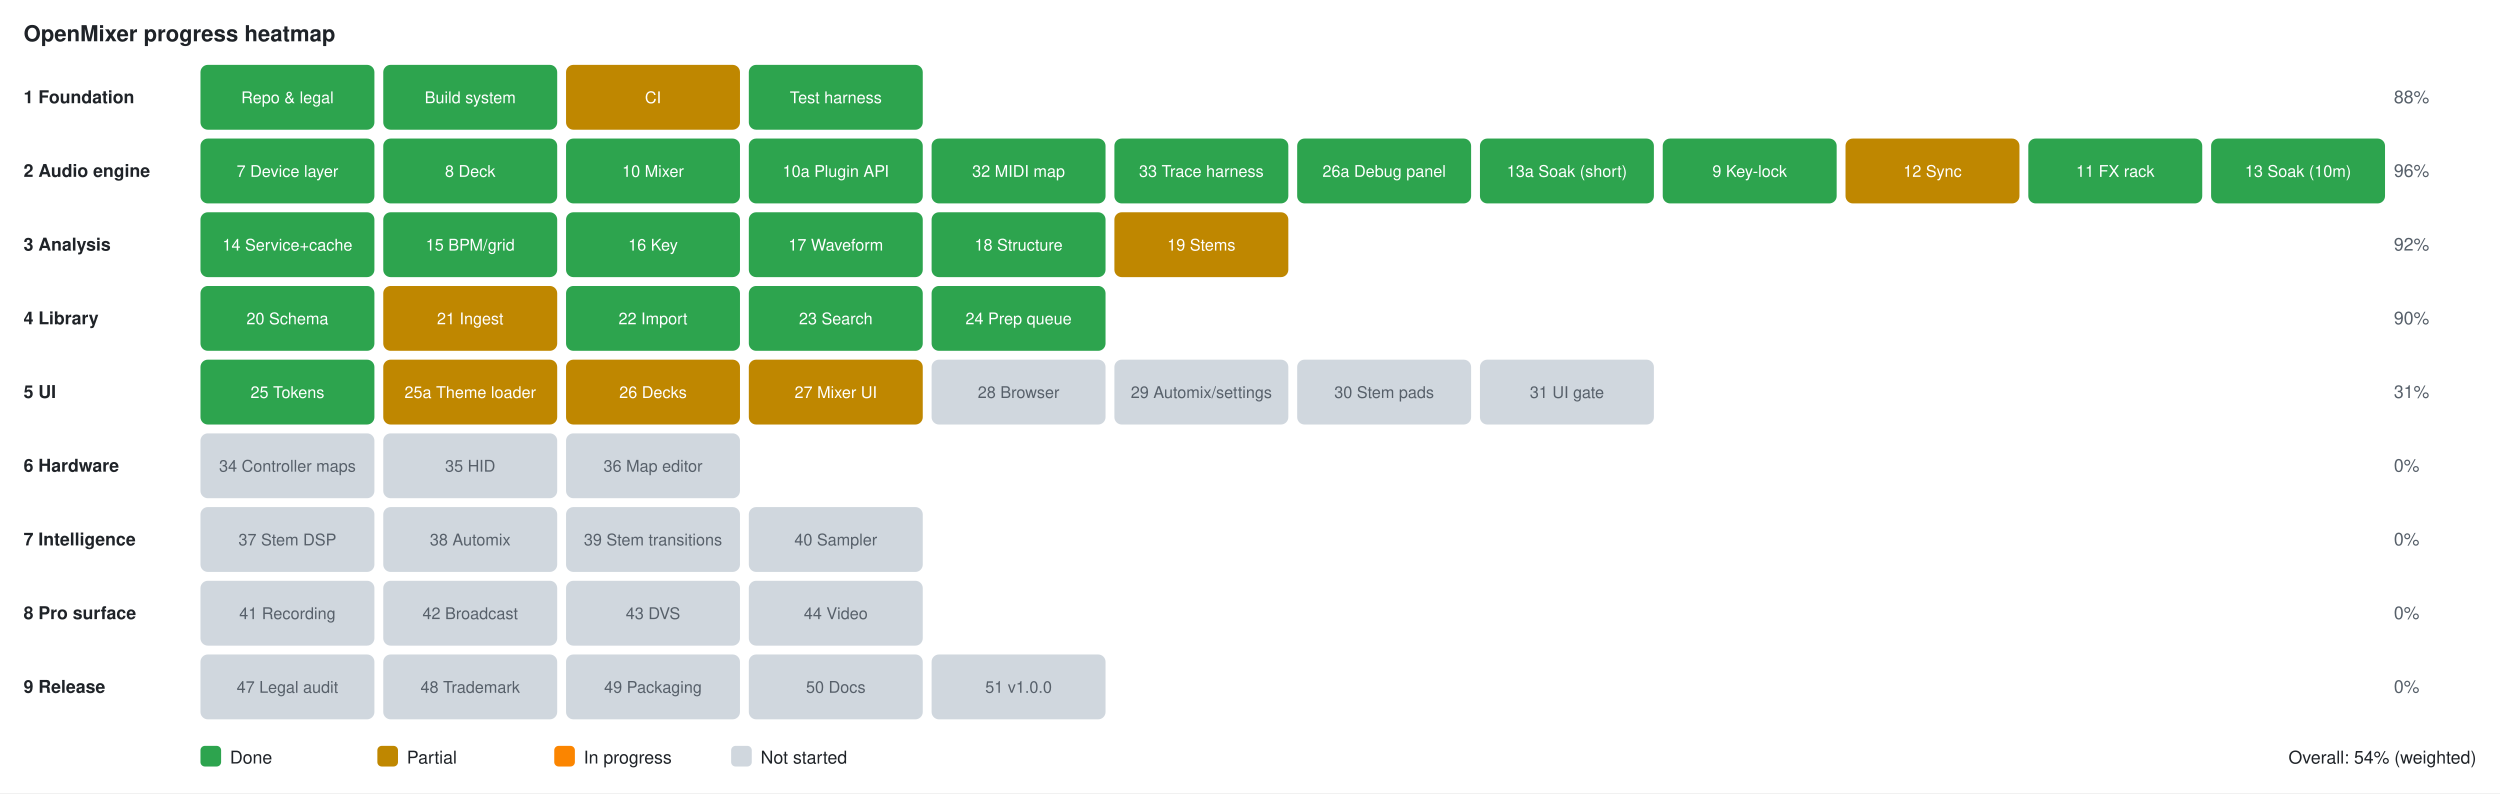
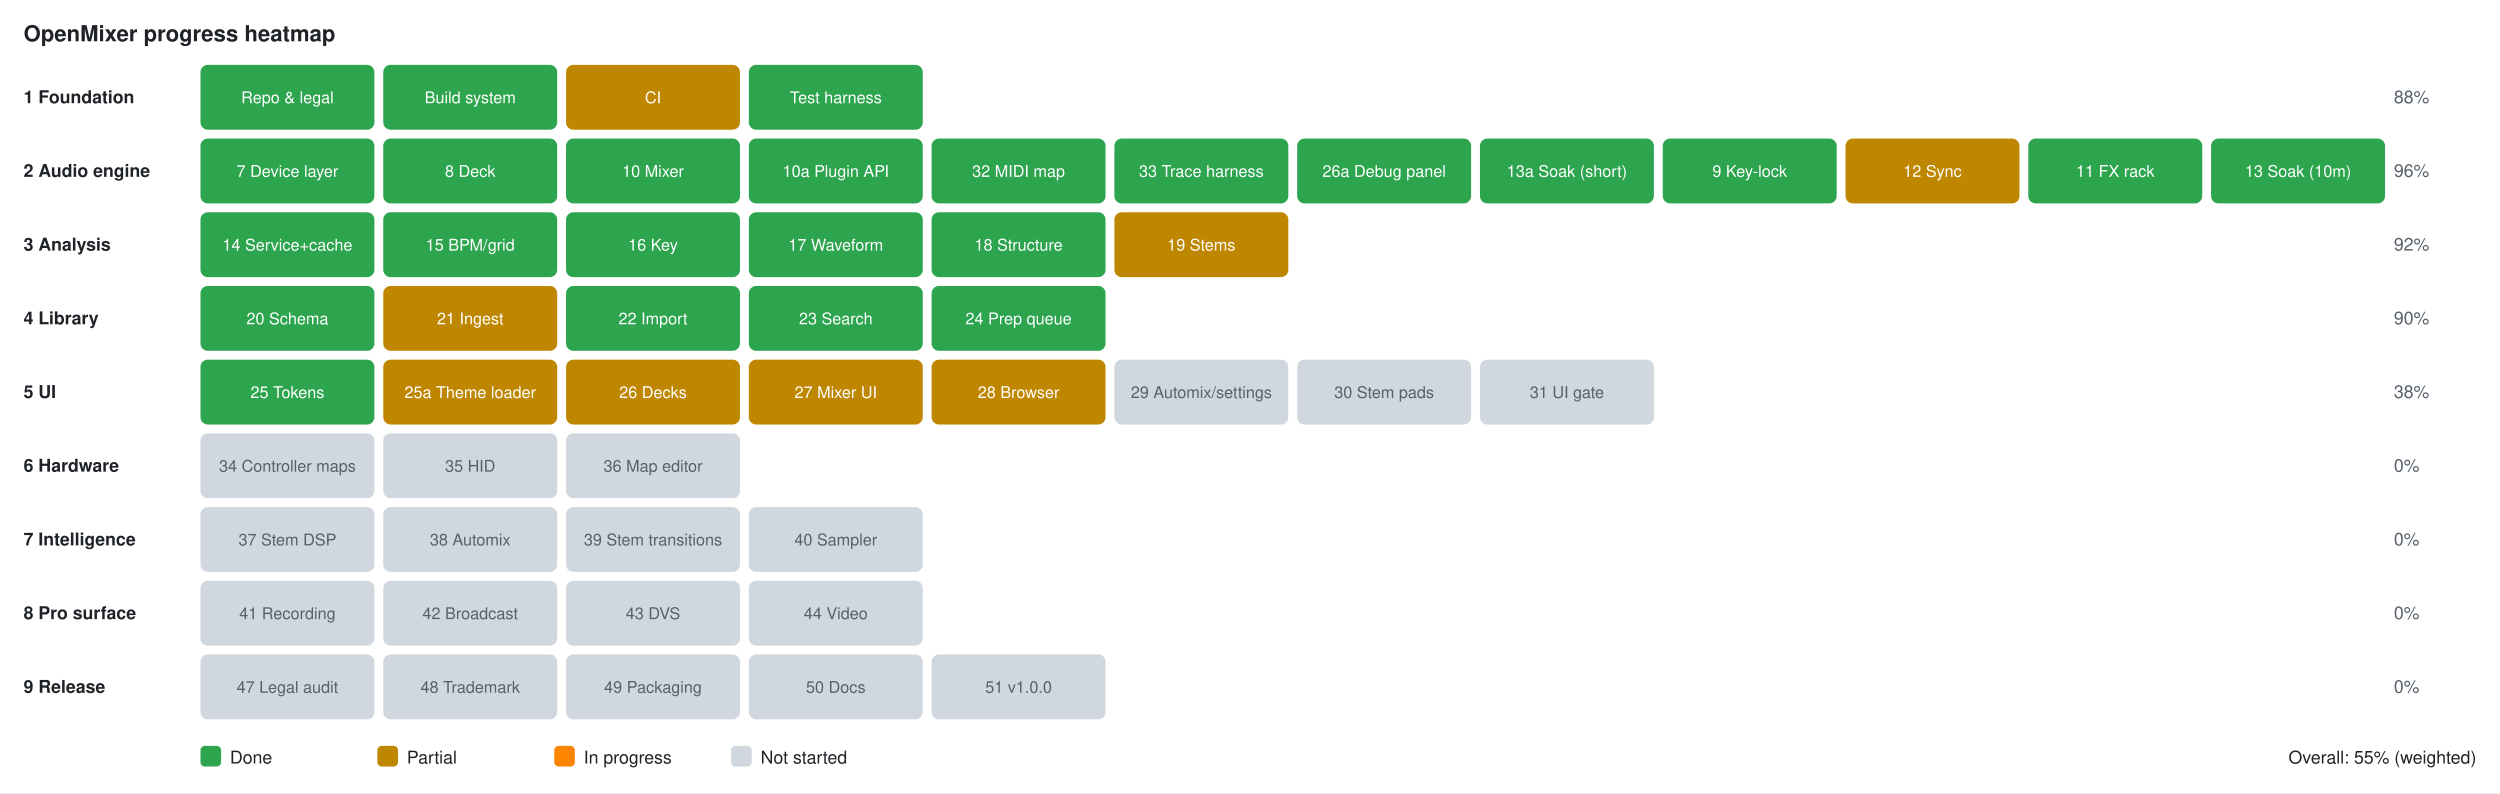
<svg xmlns="http://www.w3.org/2000/svg" width="1696" height="538" viewBox="0 0 1696 538" font-family="-apple-system,Segoe UI,Helvetica,Arial,sans-serif">
  <rect width="100%" height="100%" fill="#ffffff" />
  <text x="16" y="28" font-size="15" font-weight="600" fill="#1f2328">OpenMixer progress heatmap</text>
  <text x="16" y="70.0" font-size="12" font-weight="600" fill="#1f2328">1 Foundation</text>
  <g>
    <rect x="136" y="44" width="118" height="44" rx="5" fill="#2da44e" />
    <text x="195.0" y="70.0" font-size="11" text-anchor="middle" fill="#ffffff">Repo &amp; legal</text>
  </g>
  <g>
    <rect x="260" y="44" width="118" height="44" rx="5" fill="#2da44e" />
    <text x="319.0" y="70.0" font-size="11" text-anchor="middle" fill="#ffffff">Build system</text>
  </g>
  <g>
    <rect x="384" y="44" width="118" height="44" rx="5" fill="#bf8700" />
    <text x="443.0" y="70.0" font-size="11" text-anchor="middle" fill="#ffffff">CI</text>
  </g>
  <g>
    <rect x="508" y="44" width="118" height="44" rx="5" fill="#2da44e" />
    <text x="567.0" y="70.0" font-size="11" text-anchor="middle" fill="#ffffff">Test harness</text>
  </g>
  <text x="1624" y="70.0" font-size="12" fill="#57606a">88%</text>
  <text x="16" y="120.0" font-size="12" font-weight="600" fill="#1f2328">2 Audio engine</text>
  <g>
    <rect x="136" y="94" width="118" height="44" rx="5" fill="#2da44e" />
    <text x="195.0" y="120.0" font-size="11" text-anchor="middle" fill="#ffffff">7 Device layer</text>
  </g>
  <g>
    <rect x="260" y="94" width="118" height="44" rx="5" fill="#2da44e" />
    <text x="319.0" y="120.0" font-size="11" text-anchor="middle" fill="#ffffff">8 Deck</text>
  </g>
  <g>
    <rect x="384" y="94" width="118" height="44" rx="5" fill="#2da44e" />
    <text x="443.0" y="120.0" font-size="11" text-anchor="middle" fill="#ffffff">10 Mixer</text>
  </g>
  <g>
    <rect x="508" y="94" width="118" height="44" rx="5" fill="#2da44e" />
    <text x="567.0" y="120.0" font-size="11" text-anchor="middle" fill="#ffffff">10a Plugin API</text>
  </g>
  <g>
    <rect x="632" y="94" width="118" height="44" rx="5" fill="#2da44e" />
    <text x="691.0" y="120.0" font-size="11" text-anchor="middle" fill="#ffffff">32 MIDI map</text>
  </g>
  <g>
    <rect x="756" y="94" width="118" height="44" rx="5" fill="#2da44e" />
    <text x="815.0" y="120.0" font-size="11" text-anchor="middle" fill="#ffffff">33 Trace harness</text>
  </g>
  <g>
    <rect x="880" y="94" width="118" height="44" rx="5" fill="#2da44e" />
    <text x="939.0" y="120.0" font-size="11" text-anchor="middle" fill="#ffffff">26a Debug panel</text>
  </g>
  <g>
    <rect x="1004" y="94" width="118" height="44" rx="5" fill="#2da44e" />
    <text x="1063.0" y="120.0" font-size="11" text-anchor="middle" fill="#ffffff">13a Soak (short)</text>
  </g>
  <g>
    <rect x="1128" y="94" width="118" height="44" rx="5" fill="#2da44e" />
    <text x="1187.0" y="120.0" font-size="11" text-anchor="middle" fill="#ffffff">9 Key-lock</text>
  </g>
  <g>
    <rect x="1252" y="94" width="118" height="44" rx="5" fill="#bf8700" />
    <text x="1311.0" y="120.0" font-size="11" text-anchor="middle" fill="#ffffff">12 Sync</text>
  </g>
  <g>
    <rect x="1376" y="94" width="118" height="44" rx="5" fill="#2da44e" />
    <text x="1435.0" y="120.0" font-size="11" text-anchor="middle" fill="#ffffff">11 FX rack</text>
  </g>
  <g>
    <rect x="1500" y="94" width="118" height="44" rx="5" fill="#2da44e" />
    <text x="1559.0" y="120.0" font-size="11" text-anchor="middle" fill="#ffffff">13 Soak (10m)</text>
  </g>
  <text x="1624" y="120.0" font-size="12" fill="#57606a">96%</text>
  <text x="16" y="170.0" font-size="12" font-weight="600" fill="#1f2328">3 Analysis</text>
  <g>
    <rect x="136" y="144" width="118" height="44" rx="5" fill="#2da44e" />
    <text x="195.0" y="170.0" font-size="11" text-anchor="middle" fill="#ffffff">14 Service+cache</text>
  </g>
  <g>
    <rect x="260" y="144" width="118" height="44" rx="5" fill="#2da44e" />
    <text x="319.0" y="170.0" font-size="11" text-anchor="middle" fill="#ffffff">15 BPM/grid</text>
  </g>
  <g>
    <rect x="384" y="144" width="118" height="44" rx="5" fill="#2da44e" />
    <text x="443.0" y="170.0" font-size="11" text-anchor="middle" fill="#ffffff">16 Key</text>
  </g>
  <g>
    <rect x="508" y="144" width="118" height="44" rx="5" fill="#2da44e" />
    <text x="567.0" y="170.0" font-size="11" text-anchor="middle" fill="#ffffff">17 Waveform</text>
  </g>
  <g>
    <rect x="632" y="144" width="118" height="44" rx="5" fill="#2da44e" />
    <text x="691.0" y="170.0" font-size="11" text-anchor="middle" fill="#ffffff">18 Structure</text>
  </g>
  <g>
    <rect x="756" y="144" width="118" height="44" rx="5" fill="#bf8700" />
    <text x="815.0" y="170.0" font-size="11" text-anchor="middle" fill="#ffffff">19 Stems</text>
  </g>
  <text x="1624" y="170.0" font-size="12" fill="#57606a">92%</text>
  <text x="16" y="220.0" font-size="12" font-weight="600" fill="#1f2328">4 Library</text>
  <g>
    <rect x="136" y="194" width="118" height="44" rx="5" fill="#2da44e" />
    <text x="195.0" y="220.0" font-size="11" text-anchor="middle" fill="#ffffff">20 Schema</text>
  </g>
  <g>
    <rect x="260" y="194" width="118" height="44" rx="5" fill="#bf8700" />
    <text x="319.0" y="220.0" font-size="11" text-anchor="middle" fill="#ffffff">21 Ingest</text>
  </g>
  <g>
    <rect x="384" y="194" width="118" height="44" rx="5" fill="#2da44e" />
    <text x="443.0" y="220.0" font-size="11" text-anchor="middle" fill="#ffffff">22 Import</text>
  </g>
  <g>
    <rect x="508" y="194" width="118" height="44" rx="5" fill="#2da44e" />
    <text x="567.0" y="220.0" font-size="11" text-anchor="middle" fill="#ffffff">23 Search</text>
  </g>
  <g>
    <rect x="632" y="194" width="118" height="44" rx="5" fill="#2da44e" />
    <text x="691.0" y="220.0" font-size="11" text-anchor="middle" fill="#ffffff">24 Prep queue</text>
  </g>
  <text x="1624" y="220.0" font-size="12" fill="#57606a">90%</text>
  <text x="16" y="270.0" font-size="12" font-weight="600" fill="#1f2328">5 UI</text>
  <g>
    <rect x="136" y="244" width="118" height="44" rx="5" fill="#2da44e" />
    <text x="195.0" y="270.0" font-size="11" text-anchor="middle" fill="#ffffff">25 Tokens</text>
  </g>
  <g>
    <rect x="260" y="244" width="118" height="44" rx="5" fill="#bf8700" />
    <text x="319.0" y="270.0" font-size="11" text-anchor="middle" fill="#ffffff">25a Theme loader</text>
  </g>
  <g>
    <rect x="384" y="244" width="118" height="44" rx="5" fill="#bf8700" />
    <text x="443.0" y="270.0" font-size="11" text-anchor="middle" fill="#ffffff">26 Decks</text>
  </g>
  <g>
    <rect x="508" y="244" width="118" height="44" rx="5" fill="#bf8700" />
    <text x="567.0" y="270.0" font-size="11" text-anchor="middle" fill="#ffffff">27 Mixer UI</text>
  </g>
  <g>
-     <rect x="632" y="244" width="118" height="44" rx="5" fill="#d0d7de" />
-     <text x="691.0" y="270.0" font-size="11" text-anchor="middle" fill="#57606a">28 Browser</text>
+     <rect x="632" y="244" width="118" height="44" rx="5" fill="#bf8700" />
+     <text x="691.0" y="270.0" font-size="11" text-anchor="middle" fill="#ffffff">28 Browser</text>
  </g>
  <g>
    <rect x="756" y="244" width="118" height="44" rx="5" fill="#d0d7de" />
    <text x="815.0" y="270.0" font-size="11" text-anchor="middle" fill="#57606a">29 Automix/settings</text>
  </g>
  <g>
    <rect x="880" y="244" width="118" height="44" rx="5" fill="#d0d7de" />
    <text x="939.0" y="270.0" font-size="11" text-anchor="middle" fill="#57606a">30 Stem pads</text>
  </g>
  <g>
    <rect x="1004" y="244" width="118" height="44" rx="5" fill="#d0d7de" />
    <text x="1063.0" y="270.0" font-size="11" text-anchor="middle" fill="#57606a">31 UI gate</text>
  </g>
-   <text x="1624" y="270.0" font-size="12" fill="#57606a">31%</text>
+   <text x="1624" y="270.0" font-size="12" fill="#57606a">38%</text>
  <text x="16" y="320.0" font-size="12" font-weight="600" fill="#1f2328">6 Hardware</text>
  <g>
    <rect x="136" y="294" width="118" height="44" rx="5" fill="#d0d7de" />
    <text x="195.0" y="320.0" font-size="11" text-anchor="middle" fill="#57606a">34 Controller maps</text>
  </g>
  <g>
    <rect x="260" y="294" width="118" height="44" rx="5" fill="#d0d7de" />
    <text x="319.0" y="320.0" font-size="11" text-anchor="middle" fill="#57606a">35 HID</text>
  </g>
  <g>
    <rect x="384" y="294" width="118" height="44" rx="5" fill="#d0d7de" />
    <text x="443.0" y="320.0" font-size="11" text-anchor="middle" fill="#57606a">36 Map editor</text>
  </g>
  <text x="1624" y="320.0" font-size="12" fill="#57606a">0%</text>
  <text x="16" y="370.0" font-size="12" font-weight="600" fill="#1f2328">7 Intelligence</text>
  <g>
    <rect x="136" y="344" width="118" height="44" rx="5" fill="#d0d7de" />
    <text x="195.0" y="370.0" font-size="11" text-anchor="middle" fill="#57606a">37 Stem DSP</text>
  </g>
  <g>
    <rect x="260" y="344" width="118" height="44" rx="5" fill="#d0d7de" />
    <text x="319.0" y="370.0" font-size="11" text-anchor="middle" fill="#57606a">38 Automix</text>
  </g>
  <g>
    <rect x="384" y="344" width="118" height="44" rx="5" fill="#d0d7de" />
    <text x="443.0" y="370.0" font-size="11" text-anchor="middle" fill="#57606a">39 Stem transitions</text>
  </g>
  <g>
    <rect x="508" y="344" width="118" height="44" rx="5" fill="#d0d7de" />
    <text x="567.0" y="370.0" font-size="11" text-anchor="middle" fill="#57606a">40 Sampler</text>
  </g>
  <text x="1624" y="370.0" font-size="12" fill="#57606a">0%</text>
  <text x="16" y="420.0" font-size="12" font-weight="600" fill="#1f2328">8 Pro surface</text>
  <g>
    <rect x="136" y="394" width="118" height="44" rx="5" fill="#d0d7de" />
    <text x="195.0" y="420.0" font-size="11" text-anchor="middle" fill="#57606a">41 Recording</text>
  </g>
  <g>
    <rect x="260" y="394" width="118" height="44" rx="5" fill="#d0d7de" />
    <text x="319.0" y="420.0" font-size="11" text-anchor="middle" fill="#57606a">42 Broadcast</text>
  </g>
  <g>
    <rect x="384" y="394" width="118" height="44" rx="5" fill="#d0d7de" />
    <text x="443.0" y="420.0" font-size="11" text-anchor="middle" fill="#57606a">43 DVS</text>
  </g>
  <g>
    <rect x="508" y="394" width="118" height="44" rx="5" fill="#d0d7de" />
    <text x="567.0" y="420.0" font-size="11" text-anchor="middle" fill="#57606a">44 Video</text>
  </g>
  <text x="1624" y="420.0" font-size="12" fill="#57606a">0%</text>
  <text x="16" y="470.0" font-size="12" font-weight="600" fill="#1f2328">9 Release</text>
  <g>
    <rect x="136" y="444" width="118" height="44" rx="5" fill="#d0d7de" />
    <text x="195.0" y="470.0" font-size="11" text-anchor="middle" fill="#57606a">47 Legal audit</text>
  </g>
  <g>
    <rect x="260" y="444" width="118" height="44" rx="5" fill="#d0d7de" />
    <text x="319.0" y="470.0" font-size="11" text-anchor="middle" fill="#57606a">48 Trademark</text>
  </g>
  <g>
    <rect x="384" y="444" width="118" height="44" rx="5" fill="#d0d7de" />
    <text x="443.0" y="470.0" font-size="11" text-anchor="middle" fill="#57606a">49 Packaging</text>
  </g>
  <g>
    <rect x="508" y="444" width="118" height="44" rx="5" fill="#d0d7de" />
    <text x="567.0" y="470.0" font-size="11" text-anchor="middle" fill="#57606a">50 Docs</text>
  </g>
  <g>
    <rect x="632" y="444" width="118" height="44" rx="5" fill="#d0d7de" />
    <text x="691.0" y="470.0" font-size="11" text-anchor="middle" fill="#57606a">51 v1.0.0</text>
  </g>
  <text x="1624" y="470.0" font-size="12" fill="#57606a">0%</text>
  <rect x="136" y="506" width="14" height="14" rx="3" fill="#2da44e" />
  <text x="156" y="518" font-size="12" fill="#1f2328">Done</text>
  <rect x="256" y="506" width="14" height="14" rx="3" fill="#bf8700" />
  <text x="276" y="518" font-size="12" fill="#1f2328">Partial</text>
  <rect x="376" y="506" width="14" height="14" rx="3" fill="#fb8500" />
  <text x="396" y="518" font-size="12" fill="#1f2328">In progress</text>
  <rect x="496" y="506" width="14" height="14" rx="3" fill="#d0d7de" />
  <text x="516" y="518" font-size="12" fill="#1f2328">Not started</text>
-   <text x="1680" y="518" font-size="12" text-anchor="end" fill="#1f2328">Overall: 54% (weighted)</text>
+   <text x="1680" y="518" font-size="12" text-anchor="end" fill="#1f2328">Overall: 55% (weighted)</text>
</svg>
